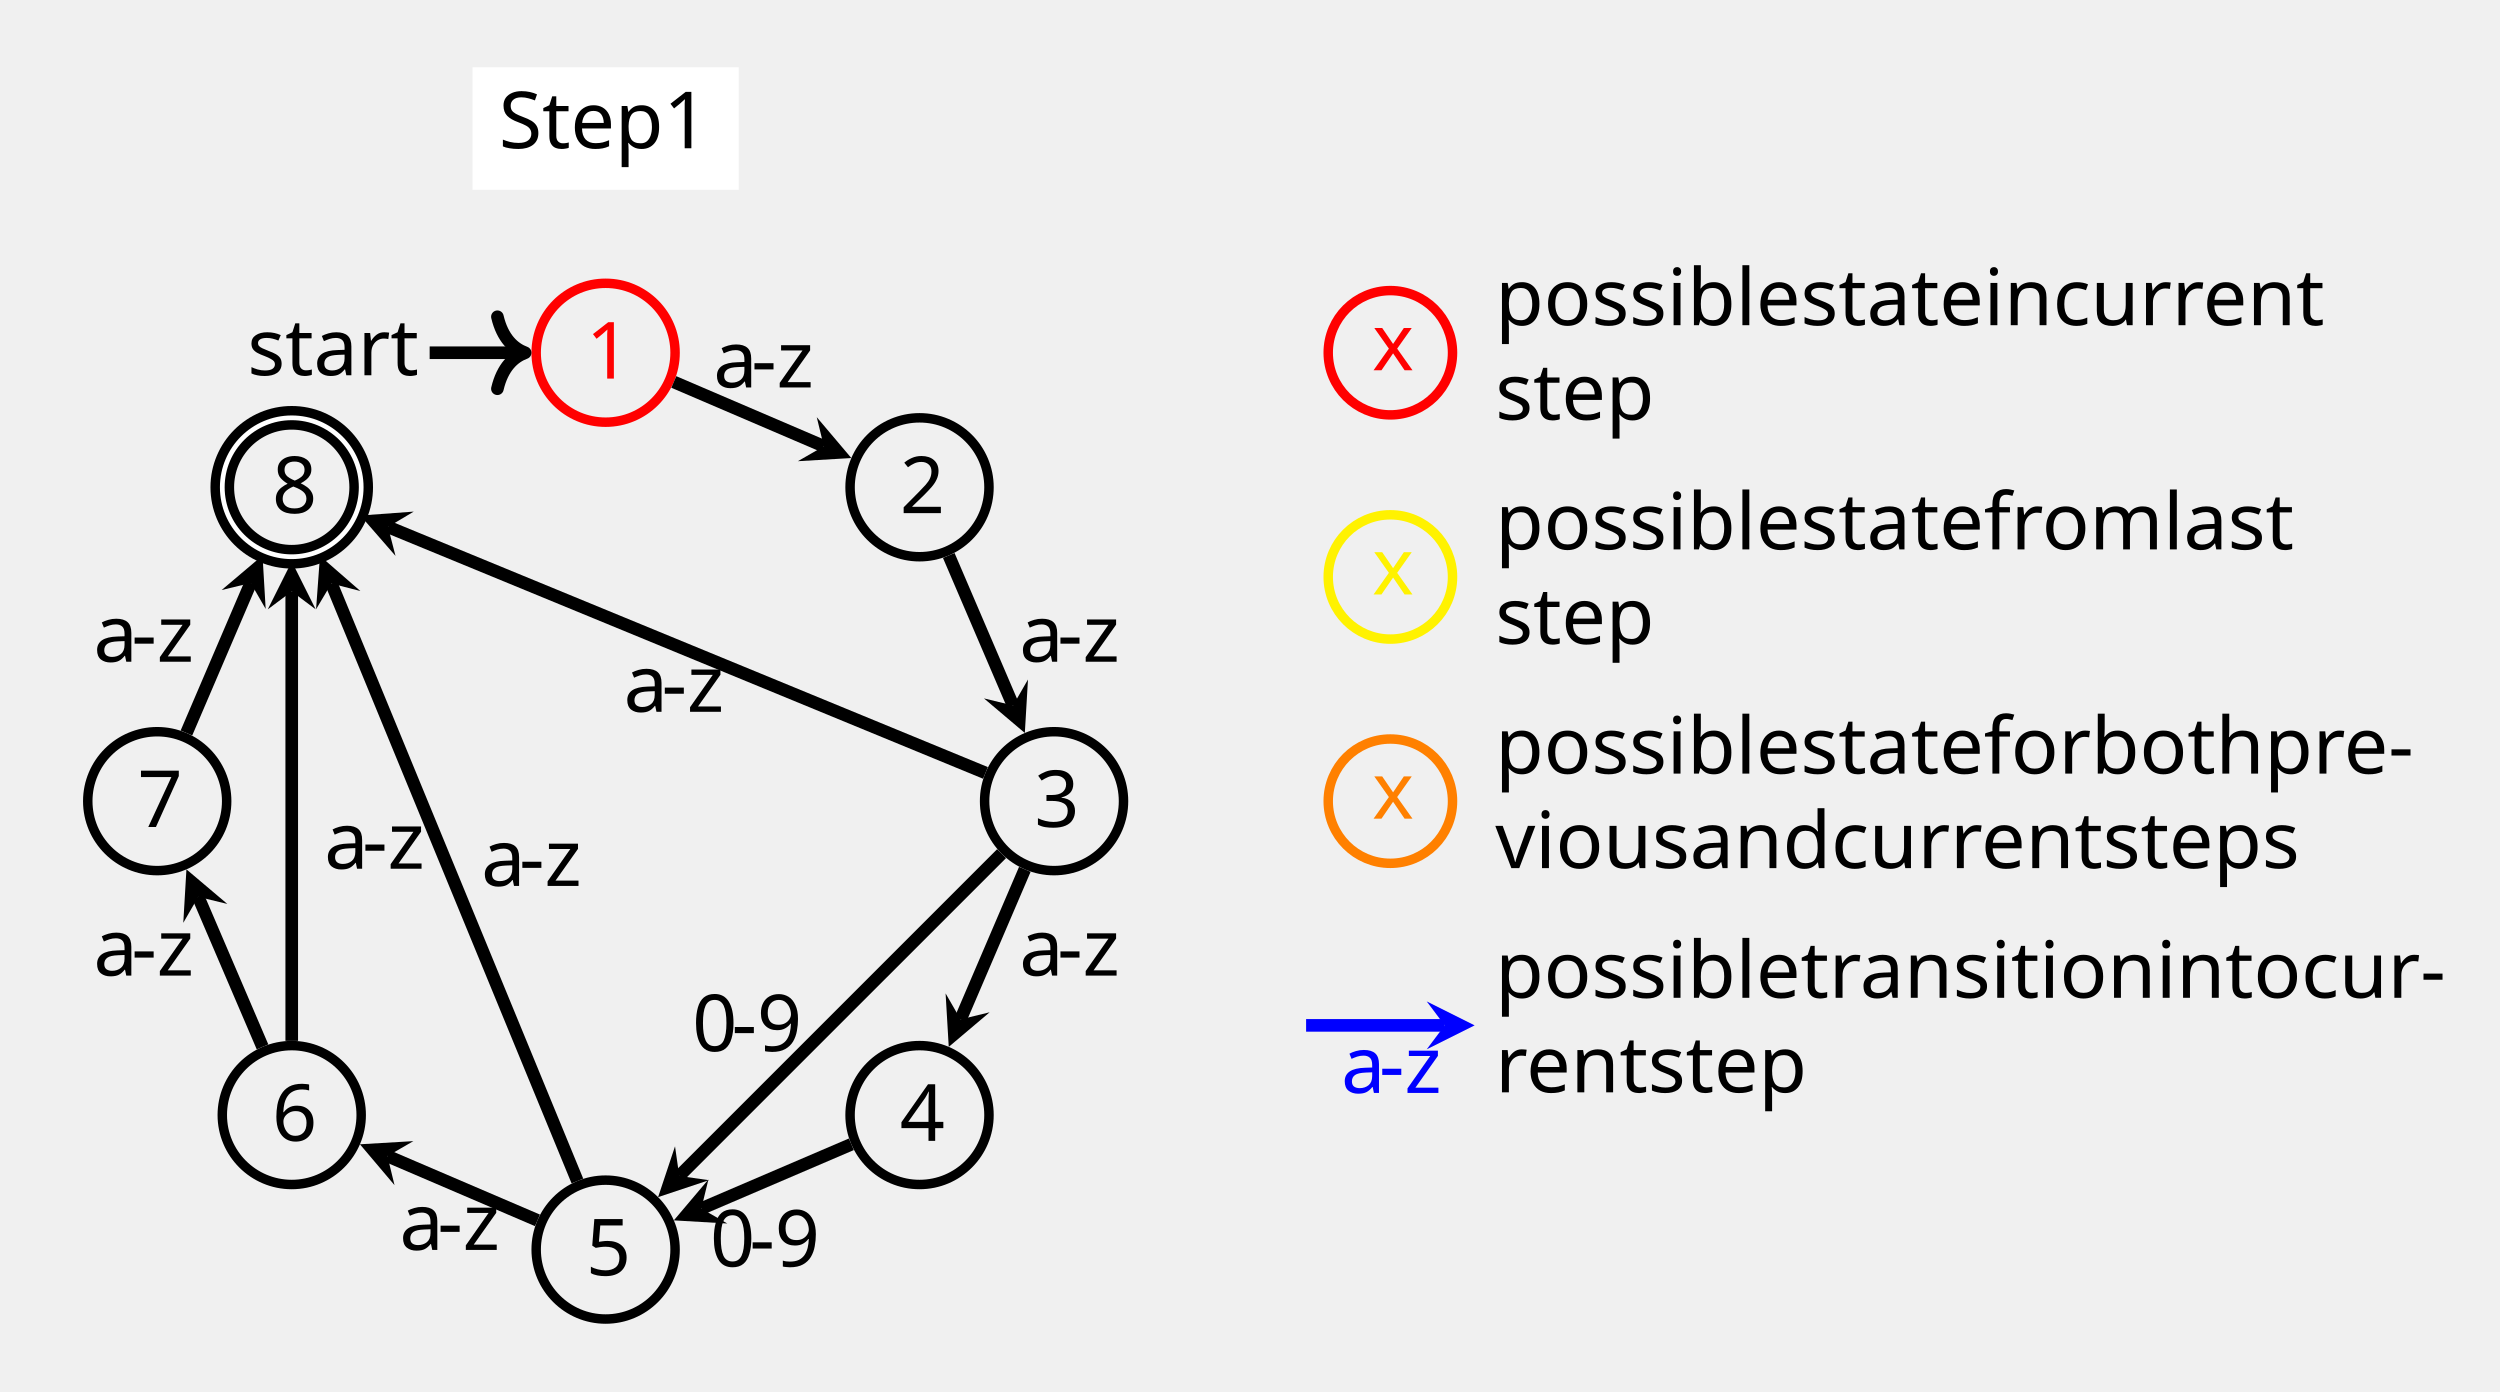
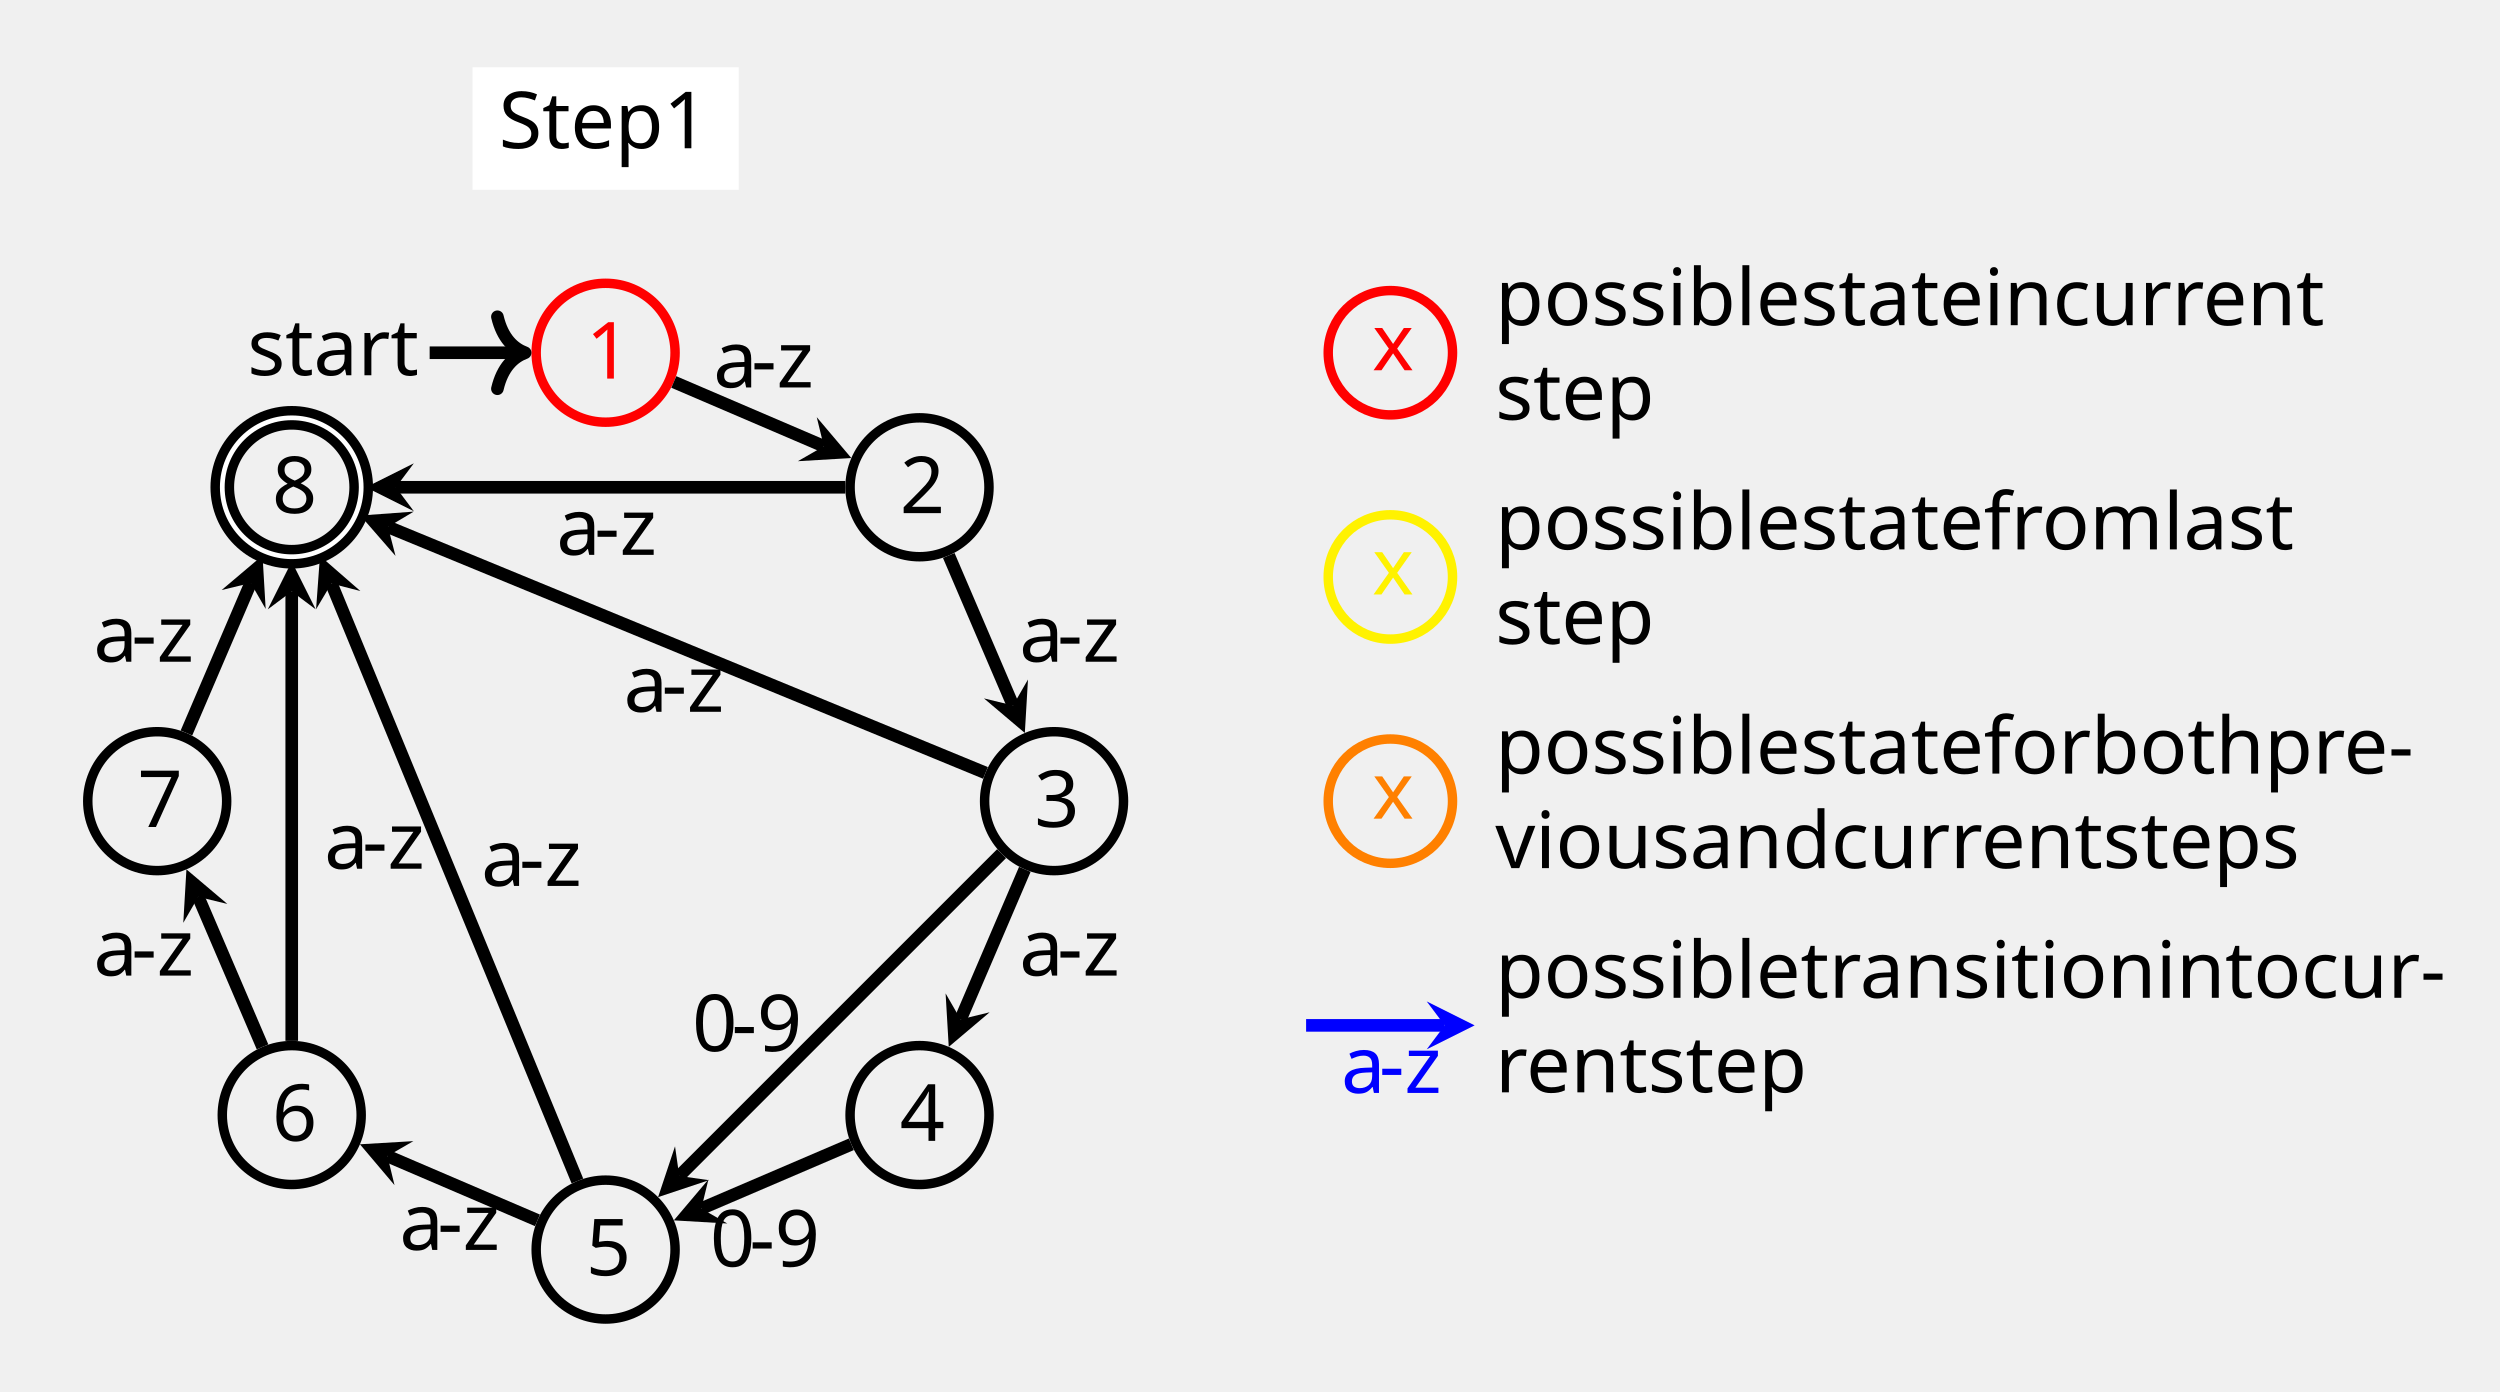
<svg xmlns="http://www.w3.org/2000/svg" version="1.1" id="svg2" width="421.432" height="234.489" viewBox="0 0 421.432 234.489">
  <defs id="defs6" />
  <g id="g8" transform="matrix(1.333333,0,0,-1.333333,0,234.4893)">
    <g id="g10" transform="translate(76.57,74.576)">
      <g id="g12">
        <g id="g14">
          <g id="g16">
            <g id="g18">
              <path d="M -16.826,77.292 H 16.826 V 92.789 H -16.826 Z" style="fill:#ffffff;fill-opacity:1;fill-rule:nonzero;stroke:none" id="path20" />
            </g>
            <g id="g22" transform="translate(-13.505,82.549)">
              <g id="g24">
                <g id="g26" transform="translate(-63.065,-157.125)">
                  <text xml:space="preserve" transform="matrix(1,0,0,-1,63.065,157.125)" style="font-variant:normal;font-weight:normal;font-size:9.963px;font-family:CMSS10;-inkscape-font-specification:CMSS10;writing-mode:lr-tb;fill:#000000;fill-opacity:1;fill-rule:nonzero;stroke:none" id="text30">
                    <tspan x="0 5.535 9.133 13.56 22.025" y="0" id="tspan28">Step1</tspan>
                  </text>
                  <g id="g32" transform="translate(63.065,157.125)" />
                </g>
              </g>
              <g id="g34" transform="translate(13.505,-82.549)" />
            </g>
          </g>
          <g id="g36">
            <g id="g38">
              <path d="M 8.781,56.694 C 8.781,61.544 4.85,65.475 0,65.475 c -4.85,0 -8.781,-3.932 -8.781,-8.781 0,-4.85 3.932,-8.781 8.781,-8.781 4.85,0 8.781,3.932 8.781,8.781 z" style="fill:none;stroke:#ff0000;stroke-width:1.196;stroke-linecap:butt;stroke-linejoin:miter;stroke-miterlimit:10;stroke-dasharray:none;stroke-opacity:1" id="path40" />
            </g>
            <g id="g42" transform="translate(-2.49,53.427)">
              <g id="g44">
                <g id="g46" transform="translate(-74.08,-128.003)">
                  <text xml:space="preserve" transform="matrix(1,0,0,-1,74.08,128.003)" style="font-variant:normal;font-weight:normal;font-size:9.963px;font-family:CMSS10;-inkscape-font-specification:CMSS10;writing-mode:lr-tb;fill:#ff0000;fill-opacity:1;fill-rule:nonzero;stroke:none" id="text50">
                    <tspan x="0" y="0" id="tspan48">1</tspan>
                  </text>
                  <g id="g52" transform="translate(74.08,128.003)" />
                </g>
              </g>
              <g id="g54" transform="translate(2.49,-53.427)" />
            </g>
          </g>
          <g id="g56">
            <g id="g58">
              <path d="m -22.248,56.694 h 11.274" style="fill:none;stroke:#000000;stroke-width:1.594;stroke-linecap:butt;stroke-linejoin:miter;stroke-miterlimit:10;stroke-dasharray:none;stroke-opacity:1" id="path60" />
              <g id="g62" transform="translate(-10.17616,56.69362)">
                <g id="g64">
                  <path d="M -3.507,4.551 C -2.866,1.82 -1.438,0.531 0,0 -1.438,-0.531 -2.866,-1.82 -3.507,-4.551" style="fill:none;stroke:#000000;stroke-width:1.594;stroke-linecap:round;stroke-linejoin:round;stroke-miterlimit:10;stroke-dasharray:none;stroke-opacity:1" id="path66" />
                </g>
              </g>
              <g id="g68">
                <g id="g70" transform="translate(-45.294,53.846)">
                  <g id="g72">
                    <g id="g74" transform="translate(-31.276,-128.422)">
                      <text xml:space="preserve" transform="matrix(1,0,0,-1,31.276,128.422)" style="font-variant:normal;font-weight:normal;font-size:9.963px;font-family:CMSS10;-inkscape-font-specification:CMSS10;writing-mode:lr-tb;fill:#000000;fill-opacity:1;fill-rule:nonzero;stroke:none" id="text78">
                        <tspan x="0 3.819 7.416 11.925 15.329" y="0" id="tspan76">start</tspan>
                      </text>
                      <g id="g80" transform="translate(31.276,128.422)" />
                    </g>
                  </g>
                  <g id="g82" transform="translate(45.294,-53.846)" />
                </g>
              </g>
            </g>
          </g>
          <g id="g84">
            <g id="g86">
              <path d="m 48.467,39.685 c 0,4.85 -3.932,8.781 -8.781,8.781 -4.85,0 -8.781,-3.932 -8.781,-8.781 0,-4.85 3.932,-8.781 8.781,-8.781 4.85,0 8.781,3.932 8.781,8.781 z" style="fill:none;stroke:#000000;stroke-width:1.196;stroke-linecap:butt;stroke-linejoin:miter;stroke-miterlimit:10;stroke-dasharray:none;stroke-opacity:1" id="path88" />
            </g>
            <g id="g90" transform="translate(37.195,36.419)">
              <g id="g92">
                <g id="g94" transform="translate(-113.765,-110.995)">
                  <text xml:space="preserve" transform="matrix(1,0,0,-1,113.765,110.995)" style="font-variant:normal;font-weight:normal;font-size:9.963px;font-family:CMSS10;-inkscape-font-specification:CMSS10;writing-mode:lr-tb;fill:#000000;fill-opacity:1;fill-rule:nonzero;stroke:none" id="text98">
                    <tspan x="0" y="0" id="tspan96">2</tspan>
                  </text>
                  <g id="g100" transform="translate(113.765,110.995)" />
                </g>
              </g>
              <g id="g102" transform="translate(-37.195,-36.419)" />
            </g>
          </g>
          <g id="g104">
            <g id="g106">
              <path d="m 65.475,0 c 0,4.85 -3.932,8.781 -8.781,8.781 -4.85,0 -8.781,-3.932 -8.781,-8.781 0,-4.85 3.932,-8.781 8.781,-8.781 4.85,0 8.781,3.932 8.781,8.781 z" style="fill:none;stroke:#000000;stroke-width:1.196;stroke-linecap:butt;stroke-linejoin:miter;stroke-miterlimit:10;stroke-dasharray:none;stroke-opacity:1" id="path108" />
            </g>
            <g id="g110" transform="translate(54.203,-3.266)">
              <g id="g112">
                <g id="g114" transform="translate(-130.773,-71.31)">
                  <text xml:space="preserve" transform="matrix(1,0,0,-1,130.773,71.31)" style="font-variant:normal;font-weight:normal;font-size:9.963px;font-family:CMSS10;-inkscape-font-specification:CMSS10;writing-mode:lr-tb;fill:#000000;fill-opacity:1;fill-rule:nonzero;stroke:none" id="text118">
                    <tspan x="0" y="0" id="tspan116">3</tspan>
                  </text>
                  <g id="g120" transform="translate(130.773,71.31)" />
                </g>
              </g>
              <g id="g122" transform="translate(-54.203,3.266)" />
            </g>
          </g>
          <g id="g124">
            <g id="g126">
              <path d="m 48.467,-39.685 c 0,4.85 -3.932,8.781 -8.781,8.781 -4.85,0 -8.781,-3.932 -8.781,-8.781 0,-4.85 3.932,-8.781 8.781,-8.781 4.85,0 8.781,3.932 8.781,8.781 z" style="fill:none;stroke:#000000;stroke-width:1.196;stroke-linecap:butt;stroke-linejoin:miter;stroke-miterlimit:10;stroke-dasharray:none;stroke-opacity:1" id="path128" />
            </g>
            <g id="g130" transform="translate(37.195,-42.951)">
              <g id="g132">
                <g id="g134" transform="translate(-113.765,-31.625)">
                  <text xml:space="preserve" transform="matrix(1,0,0,-1,113.765,31.625)" style="font-variant:normal;font-weight:normal;font-size:9.963px;font-family:CMSS10;-inkscape-font-specification:CMSS10;writing-mode:lr-tb;fill:#000000;fill-opacity:1;fill-rule:nonzero;stroke:none" id="text138">
                    <tspan x="0" y="0" id="tspan136">4</tspan>
                  </text>
                  <g id="g140" transform="translate(113.765,31.625)" />
                </g>
              </g>
              <g id="g142" transform="translate(-37.195,42.951)" />
            </g>
          </g>
          <g id="g144">
            <g id="g146">
              <path d="m 8.781,-56.694 c 0,4.85 -3.932,8.781 -8.781,8.781 -4.85,0 -8.781,-3.932 -8.781,-8.781 0,-4.85 3.932,-8.781 8.781,-8.781 4.85,0 8.781,3.932 8.781,8.781 z" style="fill:none;stroke:#000000;stroke-width:1.196;stroke-linecap:butt;stroke-linejoin:miter;stroke-miterlimit:10;stroke-dasharray:none;stroke-opacity:1" id="path148" />
            </g>
            <g id="g150" transform="translate(-2.49,-59.959)">
              <g id="g152">
                <g id="g154" transform="translate(-74.08,-14.617)">
                  <text xml:space="preserve" transform="matrix(1,0,0,-1,74.08,14.617)" style="font-variant:normal;font-weight:normal;font-size:9.963px;font-family:CMSS10;-inkscape-font-specification:CMSS10;writing-mode:lr-tb;fill:#000000;fill-opacity:1;fill-rule:nonzero;stroke:none" id="text158">
                    <tspan x="0" y="0" id="tspan156">5</tspan>
                  </text>
                  <g id="g160" transform="translate(74.08,14.617)" />
                </g>
              </g>
              <g id="g162" transform="translate(2.49,59.959)" />
            </g>
          </g>
          <g id="g164">
            <g id="g166">
              <path d="m -30.904,-39.685 c 0,4.85 -3.932,8.781 -8.781,8.781 -4.85,0 -8.781,-3.932 -8.781,-8.781 0,-4.85 3.932,-8.781 8.781,-8.781 4.85,0 8.781,3.932 8.781,8.781 z" style="fill:none;stroke:#000000;stroke-width:1.196;stroke-linecap:butt;stroke-linejoin:miter;stroke-miterlimit:10;stroke-dasharray:none;stroke-opacity:1" id="path168" />
            </g>
            <g id="g170" transform="translate(-42.175,-42.951)">
              <g id="g172">
                <g id="g174" transform="translate(-34.395,-31.625)">
                  <text xml:space="preserve" transform="matrix(1,0,0,-1,34.395,31.625)" style="font-variant:normal;font-weight:normal;font-size:9.963px;font-family:CMSS10;-inkscape-font-specification:CMSS10;writing-mode:lr-tb;fill:#000000;fill-opacity:1;fill-rule:nonzero;stroke:none" id="text178">
                    <tspan x="0" y="0" id="tspan176">6</tspan>
                  </text>
                  <g id="g180" transform="translate(34.395,31.625)" />
                </g>
              </g>
              <g id="g182" transform="translate(42.175,42.951)" />
            </g>
          </g>
          <g id="g184">
            <g id="g186">
              <path d="m -47.912,0 c 0,4.85 -3.932,8.781 -8.781,8.781 -4.85,0 -8.781,-3.932 -8.781,-8.781 0,-4.85 3.932,-8.781 8.781,-8.781 4.85,0 8.781,3.932 8.781,8.781 z" style="fill:none;stroke:#000000;stroke-width:1.196;stroke-linecap:butt;stroke-linejoin:miter;stroke-miterlimit:10;stroke-dasharray:none;stroke-opacity:1" id="path188" />
            </g>
            <g id="g190" transform="translate(-59.183,-3.266)">
              <g id="g192">
                <g id="g194" transform="translate(-17.387,-71.31)">
                  <text xml:space="preserve" transform="matrix(1,0,0,-1,17.387,71.31)" style="font-variant:normal;font-weight:normal;font-size:9.963px;font-family:CMSS10;-inkscape-font-specification:CMSS10;writing-mode:lr-tb;fill:#000000;fill-opacity:1;fill-rule:nonzero;stroke:none" id="text198">
                    <tspan x="0" y="0" id="tspan196">7</tspan>
                  </text>
                  <g id="g200" transform="translate(17.387,71.31)" />
                </g>
              </g>
              <g id="g202" transform="translate(59.183,3.266)" />
            </g>
          </g>
          <g id="g204">
            <g id="g206">
              <g id="g208">
                <path d="m -30.904,39.685 c 0,4.85 -3.932,8.781 -8.781,8.781 -4.85,0 -8.781,-3.932 -8.781,-8.781 0,-4.85 3.932,-8.781 8.781,-8.781 4.85,0 8.781,3.932 8.781,8.781 z" style="fill:none;stroke:#000000;stroke-width:2.989;stroke-linecap:butt;stroke-linejoin:miter;stroke-miterlimit:10;stroke-dasharray:none;stroke-opacity:1" id="path210" />
                <g id="g212">
                  <path d="m -30.904,39.685 c 0,4.85 -3.932,8.781 -8.781,8.781 -4.85,0 -8.781,-3.932 -8.781,-8.781 0,-4.85 3.932,-8.781 8.781,-8.781 4.85,0 8.781,3.932 8.781,8.781 z" style="fill:none;stroke:#ffffff;stroke-width:0.598;stroke-linecap:butt;stroke-linejoin:miter;stroke-miterlimit:10;stroke-dasharray:none;stroke-opacity:1" id="path214" />
                </g>
              </g>
            </g>
            <g id="g216" transform="translate(-42.175,36.419)">
              <g id="g218">
                <g id="g220" transform="translate(-34.395,-110.995)">
                  <text xml:space="preserve" transform="matrix(1,0,0,-1,34.395,110.995)" style="font-variant:normal;font-weight:normal;font-size:9.963px;font-family:CMSS10;-inkscape-font-specification:CMSS10;writing-mode:lr-tb;fill:#000000;fill-opacity:1;fill-rule:nonzero;stroke:none" id="text224">
                    <tspan x="0" y="0" id="tspan222">8</tspan>
                  </text>
                  <g id="g226" transform="translate(34.395,110.995)" />
                </g>
              </g>
              <g id="g228" transform="translate(42.175,-36.419)" />
            </g>
          </g>
          <g id="g230">
            <g id="g232">
              <path d="m 107.072,56.694 c 0,4.34 -3.518,7.858 -7.858,7.858 -4.34,0 -7.858,-3.518 -7.858,-7.858 0,-4.34 3.518,-7.858 7.858,-7.858 4.34,0 7.858,3.518 7.858,7.858 z" style="fill:none;stroke:#ff0000;stroke-width:1.196;stroke-linecap:butt;stroke-linejoin:miter;stroke-miterlimit:10;stroke-dasharray:none;stroke-opacity:1" id="path234" />
            </g>
            <g id="g236" transform="translate(96.916,54.479)">
              <g id="g238">
                <g id="g240" transform="translate(-173.486,-129.055)">
                  <text xml:space="preserve" transform="matrix(1,0,0,-1,173.486,129.055)" style="font-variant:normal;font-weight:normal;font-size:9.963px;font-family:CMSS10;-inkscape-font-specification:CMSS10;writing-mode:lr-tb;fill:#ff0000;fill-opacity:1;fill-rule:nonzero;stroke:none" id="text244">
                    <tspan x="0" y="0" id="tspan242">x</tspan>
                  </text>
                  <g id="g246" transform="translate(173.486,129.055)" />
                </g>
              </g>
              <g id="g248" transform="translate(-96.916,-54.479)" />
            </g>
          </g>
          <g id="g250">
            <g id="g252" transform="translate(112.479,60.18)">
              <g id="g254">
                <g id="g256" transform="translate(-189.049,-134.756)">
                  <text xml:space="preserve" transform="matrix(1,0,0,-1,189.049,134.756)" style="font-variant:normal;font-weight:normal;font-size:9.963px;font-family:CMSS10;-inkscape-font-specification:CMSS10;writing-mode:lr-tb;fill:#000000;fill-opacity:1;fill-rule:nonzero;stroke:none" id="text262">
                    <tspan x="0 5.427 10.408 14.227 18.045 20.425 25.573 27.953 35.698 39.517 43.114 47.902 51.5 59.245 61.625 70.1 74.527 79.675 83.079 86.483 90.911 96.058" y="0" id="tspan258">possiblestateincurrent</tspan>
                    <tspan x="0 3.819 7.416 11.844" y="11.955" id="tspan260">step</tspan>
                  </text>
                  <g id="g264" transform="translate(189.049,134.756)" />
                </g>
              </g>
              <g id="g266" transform="translate(-112.479,-60.18)" />
            </g>
          </g>
          <g id="g268">
            <g id="g270">
              <path d="m 107.072,28.347 c 0,4.34 -3.518,7.858 -7.858,7.858 -4.34,0 -7.858,-3.518 -7.858,-7.858 0,-4.34 3.518,-7.858 7.858,-7.858 4.34,0 7.858,3.518 7.858,7.858 z" style="fill:none;stroke:#fff200;stroke-width:1.196;stroke-linecap:butt;stroke-linejoin:miter;stroke-miterlimit:10;stroke-dasharray:none;stroke-opacity:1" id="path272" />
            </g>
            <g id="g274" transform="translate(96.916,26.132)">
              <g id="g276">
                <g id="g278" transform="translate(-173.486,-100.708)">
                  <text xml:space="preserve" transform="matrix(1,0,0,-1,173.486,100.708)" style="font-variant:normal;font-weight:normal;font-size:9.963px;font-family:CMSS10;-inkscape-font-specification:CMSS10;writing-mode:lr-tb;fill:#fff200;fill-opacity:1;fill-rule:nonzero;stroke:none" id="text282">
                    <tspan x="0" y="0" id="tspan280">x</tspan>
                  </text>
                  <g id="g284" transform="translate(173.486,100.708)" />
                </g>
              </g>
              <g id="g286" transform="translate(-96.916,-26.132)" />
            </g>
          </g>
          <g id="g288">
            <g id="g290" transform="translate(112.479,31.833)">
              <g id="g292">
                <g id="g294" transform="translate(-189.049,-106.409)">
                  <text xml:space="preserve" transform="matrix(1,0,0,-1,189.049,106.409)" style="font-variant:normal;font-weight:normal;font-size:9.963px;font-family:CMSS10;-inkscape-font-specification:CMSS10;writing-mode:lr-tb;fill:#000000;fill-opacity:1;fill-rule:nonzero;stroke:none" id="text300">
                    <tspan x="0 5.427 10.408 14.227 18.045 20.425 25.573 27.953 35.698 39.517 43.114 47.902 51.5 59.245 62.289 65.693 70.675 81.916 84.297 89.085 92.903" y="0" id="tspan296">possiblestatefromlast</tspan>
                    <tspan x="0 3.819 7.416 11.844" y="11.955" id="tspan298">step</tspan>
                  </text>
                  <g id="g302" transform="translate(189.049,106.409)" />
                </g>
              </g>
              <g id="g304" transform="translate(-112.479,-31.833)" />
            </g>
          </g>
          <g id="g306">
            <g id="g308">
              <path d="m 107.072,0 c 0,4.34 -3.518,7.858 -7.858,7.858 -4.34,0 -7.858,-3.518 -7.858,-7.858 0,-4.34 3.518,-7.858 7.858,-7.858 4.34,0 7.858,3.518 7.858,7.858 z" style="fill:none;stroke:#ff8000;stroke-width:1.196;stroke-linecap:butt;stroke-linejoin:miter;stroke-miterlimit:10;stroke-dasharray:none;stroke-opacity:1" id="path310" />
            </g>
            <g id="g312" transform="translate(96.916,-2.214)">
              <g id="g314">
                <g id="g316" transform="translate(-173.486,-72.362)">
                  <text xml:space="preserve" transform="matrix(1,0,0,-1,173.486,72.362)" style="font-variant:normal;font-weight:normal;font-size:9.963px;font-family:CMSS10;-inkscape-font-specification:CMSS10;writing-mode:lr-tb;fill:#ff8000;fill-opacity:1;fill-rule:nonzero;stroke:none" id="text320">
                    <tspan x="0" y="0" id="tspan318">x</tspan>
                  </text>
                  <g id="g322" transform="translate(173.486,72.362)" />
                </g>
              </g>
              <g id="g324" transform="translate(-96.916,2.214)" />
            </g>
          </g>
          <g id="g326">
            <g id="g328" transform="translate(112.479,3.487)">
              <g id="g330">
                <g id="g332" transform="translate(-189.049,-78.063)">
                  <text xml:space="preserve" transform="matrix(1,0,0,-1,189.049,78.063)" style="font-variant:normal;font-weight:normal;font-size:9.963px;font-family:CMSS10;-inkscape-font-specification:CMSS10;writing-mode:lr-tb;fill:#000000;fill-opacity:1;fill-rule:nonzero;stroke:none" id="text338">
                    <tspan x="0 5.427 10.408 14.227 18.045 20.425 25.573 27.953 35.698 39.517 43.114 47.902 51.5 59.245 62.289 67.001 73.723 79.15 84.131 87.729 96.194 101.063 104.467 108.894" y="0" id="tspan334">possiblestateforbothpre-</tspan>
                    <tspan x="0 4.594 6.974 11.955 17.103 24.239 29.027 34.175 42.64 47.077 52.225 55.619 59.023 63.451 68.598 75.523 79.342 82.94 87.367 92.515" y="11.955" id="tspan336">viousandcurrentsteps</tspan>
                  </text>
                  <g id="g340" transform="translate(189.049,78.063)" />
                </g>
              </g>
              <g id="g342" transform="translate(-112.479,-3.487)" />
            </g>
          </g>
          <g id="g344">
            <g id="g346" transform="translate(85.04,-28.347)">
              <g id="g348" />
              <g id="g350" transform="translate(-85.04,28.347)" />
            </g>
          </g>
          <g id="g352">
            <g id="g354" transform="translate(113.386,-28.347)">
              <g id="g356" />
              <g id="g358" transform="translate(-113.386,28.347)" />
            </g>
          </g>
          <g id="g360">
            <g id="g362">
              <path d="m 88.56,-28.347 h 17.521" style="fill:none;stroke:#0000ff;stroke-width:1.594;stroke-linecap:butt;stroke-linejoin:miter;stroke-miterlimit:10;stroke-dasharray:none;stroke-opacity:1" id="path364" />
              <g id="g366" transform="translate(106.0816,-28.3468)">
                <g id="g368">
                  <path d="M 3.786,0 -2.271,3.029 0,0 -2.271,-3.029" style="fill:#0000ff;fill-opacity:1;fill-rule:nonzero;stroke:none" id="path370" />
                </g>
              </g>
              <g id="g372">
                <g id="g374" transform="translate(92.993,-36.892)">
                  <g id="g376">
                    <g id="g378" transform="translate(-169.563,-37.684)">
                      <text xml:space="preserve" transform="matrix(1,0,0,-1,169.563,37.684)" style="font-variant:normal;font-weight:normal;font-size:9.963px;font-family:CMSS10;-inkscape-font-specification:CMSS10;writing-mode:lr-tb;fill:#0000ff;fill-opacity:1;fill-rule:nonzero;stroke:none" id="text384">
                        <tspan x="0" y="0" id="tspan380">a</tspan>
                        <tspan x="4.788 8.109" y="0" id="tspan382">-z</tspan>
                      </text>
                      <g id="g386" transform="translate(169.563,37.684)" />
                    </g>
                  </g>
                  <g id="g388" transform="translate(-92.993,36.892)" />
                </g>
              </g>
            </g>
          </g>
          <g id="g390">
            <g id="g392" transform="translate(112.479,-24.86)">
              <g id="g394">
                <g id="g396" transform="translate(-189.049,-49.716)">
                  <text xml:space="preserve" transform="matrix(1,0,0,-1,189.049,49.716)" style="font-variant:normal;font-weight:normal;font-size:9.963px;font-family:CMSS10;-inkscape-font-specification:CMSS10;writing-mode:lr-tb;fill:#000000;fill-opacity:1;fill-rule:nonzero;stroke:none" id="text402">
                    <tspan x="0 5.427 10.408 14.227 18.045 20.425 25.573 27.953 35.698 39.295 42.7 47.488 52.635 56.454 58.834 62.432 64.812 69.793 78.258 80.638 85.786 89.383 97.692 102.12 107.267 110.672" y="0" id="tspan398">possibletransitionintocur-</tspan>
                    <tspan x="0 3.404 7.832 12.979 19.894 23.713 27.31 31.738" y="11.955" id="tspan400">rentstep</tspan>
                  </text>
                  <g id="g404" transform="translate(189.049,49.716)" />
                </g>
              </g>
              <g id="g406" transform="translate(-112.479,24.86)" />
            </g>
          </g>
          <g id="g408">
            <g id="g410">
              <path d="m 8.62,52.999 18.965,-8.128" style="fill:none;stroke:#000000;stroke-width:1.594;stroke-linecap:butt;stroke-linejoin:miter;stroke-miterlimit:10;stroke-dasharray:none;stroke-opacity:1" id="path412" />
              <g id="g414" transform="matrix(0.9191,-0.3939,0.3939,0.9191,27.58531,44.87097)">
                <g id="g416">
                  <path d="M 3.786,0 -2.271,3.029 0,0 -2.271,-3.029" style="fill:#000000;fill-opacity:1;fill-rule:nonzero;stroke:none" id="path418" />
                </g>
              </g>
              <g id="g420">
                <g id="g422" transform="translate(13.623,52.306)">
                  <g id="g424">
                    <g id="g426" transform="translate(-90.193,-126.882)">
                      <text xml:space="preserve" transform="matrix(1,0,0,-1,90.193,126.882)" style="font-variant:normal;font-weight:normal;font-size:9.963px;font-family:CMSS10;-inkscape-font-specification:CMSS10;writing-mode:lr-tb;fill:#000000;fill-opacity:1;fill-rule:nonzero;stroke:none" id="text432">
                        <tspan x="0" y="0" id="tspan428">a</tspan>
                        <tspan x="4.788 8.109" y="0" id="tspan430">-z</tspan>
                      </text>
                      <g id="g434" transform="translate(90.193,126.882)" />
                    </g>
                  </g>
                  <g id="g436" transform="translate(-13.623,-52.306)" />
                </g>
              </g>
            </g>
          </g>
          <g id="g438">
            <g id="g440">
              <path d="M 43.38,31.065 51.508,12.1" style="fill:none;stroke:#000000;stroke-width:1.594;stroke-linecap:butt;stroke-linejoin:miter;stroke-miterlimit:10;stroke-dasharray:none;stroke-opacity:1" id="path442" />
              <g id="g444" transform="matrix(0.3939,-0.9191,0.9191,0.3939,51.508,12.10004)">
                <g id="g446">
                  <path d="M 3.786,0 -2.271,3.029 0,0 -2.271,-3.029" style="fill:#000000;fill-opacity:1;fill-rule:nonzero;stroke:none" id="path448" />
                </g>
              </g>
              <g id="g450">
                <g id="g452" transform="translate(52.307,17.628)">
                  <g id="g454">
                    <g id="g456" transform="translate(-128.877,-92.204)">
                      <text xml:space="preserve" transform="matrix(1,0,0,-1,128.877,92.204)" style="font-variant:normal;font-weight:normal;font-size:9.963px;font-family:CMSS10;-inkscape-font-specification:CMSS10;writing-mode:lr-tb;fill:#000000;fill-opacity:1;fill-rule:nonzero;stroke:none" id="text462">
                        <tspan x="0" y="0" id="tspan458">a</tspan>
                        <tspan x="4.788 8.109" y="0" id="tspan460">-z</tspan>
                      </text>
                      <g id="g464" transform="translate(128.877,92.204)" />
                    </g>
                  </g>
                  <g id="g466" transform="translate(-52.307,-17.628)" />
                </g>
              </g>
            </g>
          </g>
          <g id="g468">
            <g id="g470">
-               <path d="m 52.999,-8.62 -8.128,-18.965" style="fill:none;stroke:#000000;stroke-width:1.594;stroke-linecap:butt;stroke-linejoin:miter;stroke-miterlimit:10;stroke-dasharray:none;stroke-opacity:1" id="path472" />
-               <g id="g474" transform="matrix(-0.3939,-0.9191,0.9191,-0.3939,44.87097,-27.58531)">
+               <path d="M 30.306,39.685 H -26.52" style="fill:none;stroke:#000000;stroke-width:1.594;stroke-linecap:butt;stroke-linejoin:miter;stroke-miterlimit:10;stroke-dasharray:none;stroke-opacity:1" id="path472" />
+               <g id="g474" transform="rotate(180,-13.26018,19.84267)">
                <g id="g476">
                  <path d="M 3.786,0 -2.271,3.029 0,0 -2.271,-3.029" style="fill:#000000;fill-opacity:1;fill-rule:nonzero;stroke:none" id="path478" />
                </g>
              </g>
              <g id="g480">
-                 <g id="g482" transform="translate(52.307,-22.056)">
+                 <g id="g482" transform="translate(-6.219,31.139)">
                  <g id="g484">
-                     <g id="g486" transform="translate(-128.877,-52.52)">
-                       <text xml:space="preserve" transform="matrix(1,0,0,-1,128.877,52.52)" style="font-variant:normal;font-weight:normal;font-size:9.963px;font-family:CMSS10;-inkscape-font-specification:CMSS10;writing-mode:lr-tb;fill:#000000;fill-opacity:1;fill-rule:nonzero;stroke:none" id="text492">
+                     <g id="g486" transform="translate(-70.351,-105.715)">
+                       <text xml:space="preserve" transform="matrix(1,0,0,-1,70.351,105.715)" style="font-variant:normal;font-weight:normal;font-size:9.963px;font-family:CMSS10;-inkscape-font-specification:CMSS10;writing-mode:lr-tb;fill:#000000;fill-opacity:1;fill-rule:nonzero;stroke:none" id="text492">
                        <tspan x="0" y="0" id="tspan488">a</tspan>
                        <tspan x="4.788 8.109" y="0" id="tspan490">-z</tspan>
                      </text>
-                       <g id="g494" transform="translate(128.877,52.52)" />
-                     </g>
-                   </g>
-                   <g id="g496" transform="translate(-52.307,22.056)" />
+                       <g id="g494" transform="translate(70.351,105.715)" />
+                     </g>
+                   </g>
+                   <g id="g496" transform="translate(6.219,-31.139)" />
                </g>
              </g>
            </g>
          </g>
          <g id="g498">
            <g id="g500">
-               <path d="M 50.062,-6.632 9.309,-47.385" style="fill:none;stroke:#000000;stroke-width:1.594;stroke-linecap:butt;stroke-linejoin:miter;stroke-miterlimit:10;stroke-dasharray:none;stroke-opacity:1" id="path502" />
-               <g id="g504" transform="matrix(-0.7071,-0.7071,0.7071,-0.7071,9.30905,-47.38455)">
+               <path d="m 52.999,-8.62 -8.128,-18.965" style="fill:none;stroke:#000000;stroke-width:1.594;stroke-linecap:butt;stroke-linejoin:miter;stroke-miterlimit:10;stroke-dasharray:none;stroke-opacity:1" id="path502" />
+               <g id="g504" transform="matrix(-0.3939,-0.9191,0.9191,-0.3939,44.87097,-27.58531)">
                <g id="g506">
                  <path d="M 3.786,0 -2.271,3.029 0,0 -2.271,-3.029" style="fill:#000000;fill-opacity:1;fill-rule:nonzero;stroke:none" id="path508" />
                </g>
              </g>
              <g id="g510">
-                 <g id="g512" transform="translate(10.946,-31.612)">
+                 <g id="g512" transform="translate(52.307,-22.056)">
                  <g id="g514">
-                     <g id="g516" transform="translate(-87.516,-42.964)">
-                       <text xml:space="preserve" transform="matrix(1,0,0,-1,87.516,42.964)" style="font-variant:normal;font-weight:normal;font-size:9.963px;font-family:CMSS10;-inkscape-font-specification:CMSS10;writing-mode:lr-tb;fill:#000000;fill-opacity:1;fill-rule:nonzero;stroke:none" id="text522">
-                         <tspan x="0" y="0" id="tspan518">0</tspan>
-                         <tspan x="4.981 8.302" y="0" id="tspan520">-9</tspan>
-                       </text>
-                       <g id="g524" transform="translate(87.516,42.964)" />
-                     </g>
-                   </g>
-                   <g id="g526" transform="translate(-10.946,31.612)" />
+                     <g id="g516" transform="translate(-128.877,-52.52)">
+                       <text xml:space="preserve" transform="matrix(1,0,0,-1,128.877,52.52)" style="font-variant:normal;font-weight:normal;font-size:9.963px;font-family:CMSS10;-inkscape-font-specification:CMSS10;writing-mode:lr-tb;fill:#000000;fill-opacity:1;fill-rule:nonzero;stroke:none" id="text522">
+                         <tspan x="0" y="0" id="tspan518">a</tspan>
+                         <tspan x="4.788 8.109" y="0" id="tspan520">-z</tspan>
+                       </text>
+                       <g id="g524" transform="translate(128.877,52.52)" />
+                     </g>
+                   </g>
+                   <g id="g526" transform="translate(-52.307,22.056)" />
                </g>
              </g>
            </g>
          </g>
          <g id="g528">
            <g id="g530">
-               <path d="M 48.021,3.571 -27.513,34.673" style="fill:none;stroke:#000000;stroke-width:1.594;stroke-linecap:butt;stroke-linejoin:miter;stroke-miterlimit:10;stroke-dasharray:none;stroke-opacity:1" id="path532" />
-               <g id="g534" transform="matrix(-0.92462,0.38072,-0.38072,-0.92462,-27.51273,34.67317)">
+               <path d="M 50.062,-6.632 9.309,-47.385" style="fill:none;stroke:#000000;stroke-width:1.594;stroke-linecap:butt;stroke-linejoin:miter;stroke-miterlimit:10;stroke-dasharray:none;stroke-opacity:1" id="path532" />
+               <g id="g534" transform="matrix(-0.7071,-0.7071,0.7071,-0.7071,9.30905,-47.38455)">
                <g id="g536">
                  <path d="M 3.786,0 -2.271,3.029 0,0 -2.271,-3.029" style="fill:#000000;fill-opacity:1;fill-rule:nonzero;stroke:none" id="path538" />
                </g>
              </g>
              <g id="g540">
-                 <g id="g542" transform="translate(2.285,11.297)">
+                 <g id="g542" transform="translate(10.946,-31.612)">
                  <g id="g544">
-                     <g id="g546" transform="translate(-78.855,-85.873)">
-                       <text xml:space="preserve" transform="matrix(1,0,0,-1,78.855,85.873)" style="font-variant:normal;font-weight:normal;font-size:9.963px;font-family:CMSS10;-inkscape-font-specification:CMSS10;writing-mode:lr-tb;fill:#000000;fill-opacity:1;fill-rule:nonzero;stroke:none" id="text552">
-                         <tspan x="0" y="0" id="tspan548">a</tspan>
-                         <tspan x="4.788 8.109" y="0" id="tspan550">-z</tspan>
-                       </text>
-                       <g id="g554" transform="translate(78.855,85.873)" />
-                     </g>
-                   </g>
-                   <g id="g556" transform="translate(-2.285,-11.297)" />
+                     <g id="g546" transform="translate(-87.516,-42.964)">
+                       <text xml:space="preserve" transform="matrix(1,0,0,-1,87.516,42.964)" style="font-variant:normal;font-weight:normal;font-size:9.963px;font-family:CMSS10;-inkscape-font-specification:CMSS10;writing-mode:lr-tb;fill:#000000;fill-opacity:1;fill-rule:nonzero;stroke:none" id="text552">
+                         <tspan x="0" y="0" id="tspan548">0</tspan>
+                         <tspan x="4.981 8.302" y="0" id="tspan550">-9</tspan>
+                       </text>
+                       <g id="g554" transform="translate(87.516,42.964)" />
+                     </g>
+                   </g>
+                   <g id="g556" transform="translate(-10.946,31.612)" />
                </g>
              </g>
            </g>
          </g>
          <g id="g558">
            <g id="g560">
-               <path d="M 31.065,-43.38 12.1,-51.508" style="fill:none;stroke:#000000;stroke-width:1.594;stroke-linecap:butt;stroke-linejoin:miter;stroke-miterlimit:10;stroke-dasharray:none;stroke-opacity:1" id="path562" />
-               <g id="g564" transform="matrix(-0.9191,-0.3939,0.3939,-0.9191,12.10004,-51.508)">
+               <path d="M 48.021,3.571 -27.513,34.673" style="fill:none;stroke:#000000;stroke-width:1.594;stroke-linecap:butt;stroke-linejoin:miter;stroke-miterlimit:10;stroke-dasharray:none;stroke-opacity:1" id="path562" />
+               <g id="g564" transform="matrix(-0.92462,0.38072,-0.38072,-0.92462,-27.51273,34.67317)">
                <g id="g566">
                  <path d="M 3.786,0 -2.271,3.029 0,0 -2.271,-3.029" style="fill:#000000;fill-opacity:1;fill-rule:nonzero;stroke:none" id="path568" />
                </g>
              </g>
              <g id="g570">
-                 <g id="g572" transform="translate(13.201,-58.838)">
+                 <g id="g572" transform="translate(2.285,11.297)">
                  <g id="g574">
-                     <g id="g576" transform="translate(-89.771,-15.738)">
-                       <text xml:space="preserve" transform="matrix(1,0,0,-1,89.771,15.738)" style="font-variant:normal;font-weight:normal;font-size:9.963px;font-family:CMSS10;-inkscape-font-specification:CMSS10;writing-mode:lr-tb;fill:#000000;fill-opacity:1;fill-rule:nonzero;stroke:none" id="text582">
-                         <tspan x="0" y="0" id="tspan578">0</tspan>
-                         <tspan x="4.981 8.302" y="0" id="tspan580">-9</tspan>
-                       </text>
-                       <g id="g584" transform="translate(89.771,15.738)" />
-                     </g>
-                   </g>
-                   <g id="g586" transform="translate(-13.201,58.838)" />
+                     <g id="g576" transform="translate(-78.855,-85.873)">
+                       <text xml:space="preserve" transform="matrix(1,0,0,-1,78.855,85.873)" style="font-variant:normal;font-weight:normal;font-size:9.963px;font-family:CMSS10;-inkscape-font-specification:CMSS10;writing-mode:lr-tb;fill:#000000;fill-opacity:1;fill-rule:nonzero;stroke:none" id="text582">
+                         <tspan x="0" y="0" id="tspan578">a</tspan>
+                         <tspan x="4.788 8.109" y="0" id="tspan580">-z</tspan>
+                       </text>
+                       <g id="g584" transform="translate(78.855,85.873)" />
+                     </g>
+                   </g>
+                   <g id="g586" transform="translate(-2.285,-11.297)" />
                </g>
              </g>
            </g>
          </g>
          <g id="g588">
            <g id="g590">
-               <path d="m -8.62,-52.999 -18.965,8.128" style="fill:none;stroke:#000000;stroke-width:1.594;stroke-linecap:butt;stroke-linejoin:miter;stroke-miterlimit:10;stroke-dasharray:none;stroke-opacity:1" id="path592" />
-               <g id="g594" transform="matrix(-0.9191,0.3939,-0.3939,-0.9191,-27.58531,-44.87097)">
+               <path d="M 31.065,-43.38 12.1,-51.508" style="fill:none;stroke:#000000;stroke-width:1.594;stroke-linecap:butt;stroke-linejoin:miter;stroke-miterlimit:10;stroke-dasharray:none;stroke-opacity:1" id="path592" />
+               <g id="g594" transform="matrix(-0.9191,-0.3939,0.3939,-0.9191,12.10004,-51.508)">
                <g id="g596">
                  <path d="M 3.786,0 -2.271,3.029 0,0 -2.271,-3.029" style="fill:#000000;fill-opacity:1;fill-rule:nonzero;stroke:none" id="path598" />
                </g>
              </g>
              <g id="g600">
-                 <g id="g602" transform="translate(-26.062,-56.734)">
+                 <g id="g602" transform="translate(13.201,-58.838)">
                  <g id="g604">
-                     <g id="g606" transform="translate(-50.508,-17.842)">
-                       <text xml:space="preserve" transform="matrix(1,0,0,-1,50.508,17.842)" style="font-variant:normal;font-weight:normal;font-size:9.963px;font-family:CMSS10;-inkscape-font-specification:CMSS10;writing-mode:lr-tb;fill:#000000;fill-opacity:1;fill-rule:nonzero;stroke:none" id="text612">
-                         <tspan x="0" y="0" id="tspan608">a</tspan>
-                         <tspan x="4.788 8.109" y="0" id="tspan610">-z</tspan>
-                       </text>
-                       <g id="g614" transform="translate(50.508,17.842)" />
-                     </g>
-                   </g>
-                   <g id="g616" transform="translate(26.062,56.734)" />
+                     <g id="g606" transform="translate(-89.771,-15.738)">
+                       <text xml:space="preserve" transform="matrix(1,0,0,-1,89.771,15.738)" style="font-variant:normal;font-weight:normal;font-size:9.963px;font-family:CMSS10;-inkscape-font-specification:CMSS10;writing-mode:lr-tb;fill:#000000;fill-opacity:1;fill-rule:nonzero;stroke:none" id="text612">
+                         <tspan x="0" y="0" id="tspan608">0</tspan>
+                         <tspan x="4.981 8.302" y="0" id="tspan610">-9</tspan>
+                       </text>
+                       <g id="g614" transform="translate(89.771,15.738)" />
+                     </g>
+                   </g>
+                   <g id="g616" transform="translate(-13.201,58.838)" />
                </g>
              </g>
            </g>
          </g>
          <g id="g618">
            <g id="g620">
-               <path d="M -3.571,-48.021 -34.673,27.513" style="fill:none;stroke:#000000;stroke-width:1.594;stroke-linecap:butt;stroke-linejoin:miter;stroke-miterlimit:10;stroke-dasharray:none;stroke-opacity:1" id="path622" />
-               <g id="g624" transform="matrix(-0.38072,0.92462,-0.92462,-0.38072,-34.67317,27.51273)">
+               <path d="m -8.62,-52.999 -18.965,8.128" style="fill:none;stroke:#000000;stroke-width:1.594;stroke-linecap:butt;stroke-linejoin:miter;stroke-miterlimit:10;stroke-dasharray:none;stroke-opacity:1" id="path622" />
+               <g id="g624" transform="matrix(-0.9191,0.3939,-0.3939,-0.9191,-27.58531,-44.87097)">
                <g id="g626">
                  <path d="M 3.786,0 -2.271,3.029 0,0 -2.271,-3.029" style="fill:#000000;fill-opacity:1;fill-rule:nonzero;stroke:none" id="path628" />
                </g>
              </g>
              <g id="g630">
-                 <g id="g632" transform="translate(-15.725,-10.718)">
+                 <g id="g632" transform="translate(-26.062,-56.734)">
                  <g id="g634">
-                     <g id="g636" transform="translate(-60.845,-63.858)">
-                       <text xml:space="preserve" transform="matrix(1,0,0,-1,60.845,63.858)" style="font-variant:normal;font-weight:normal;font-size:9.963px;font-family:CMSS10;-inkscape-font-specification:CMSS10;writing-mode:lr-tb;fill:#000000;fill-opacity:1;fill-rule:nonzero;stroke:none" id="text642">
+                     <g id="g636" transform="translate(-50.508,-17.842)">
+                       <text xml:space="preserve" transform="matrix(1,0,0,-1,50.508,17.842)" style="font-variant:normal;font-weight:normal;font-size:9.963px;font-family:CMSS10;-inkscape-font-specification:CMSS10;writing-mode:lr-tb;fill:#000000;fill-opacity:1;fill-rule:nonzero;stroke:none" id="text642">
                        <tspan x="0" y="0" id="tspan638">a</tspan>
                        <tspan x="4.788 8.109" y="0" id="tspan640">-z</tspan>
                      </text>
-                       <g id="g644" transform="translate(60.845,63.858)" />
-                     </g>
-                   </g>
-                   <g id="g646" transform="translate(15.725,10.718)" />
+                       <g id="g644" transform="translate(50.508,17.842)" />
+                     </g>
+                   </g>
+                   <g id="g646" transform="translate(26.062,56.734)" />
                </g>
              </g>
            </g>
          </g>
          <g id="g648">
            <g id="g650">
-               <path d="m -43.38,-31.065 -8.128,18.965" style="fill:none;stroke:#000000;stroke-width:1.594;stroke-linecap:butt;stroke-linejoin:miter;stroke-miterlimit:10;stroke-dasharray:none;stroke-opacity:1" id="path652" />
-               <g id="g654" transform="matrix(-0.3939,0.9191,-0.9191,-0.3939,-51.508,-12.10004)">
+               <path d="M -3.571,-48.021 -34.673,27.513" style="fill:none;stroke:#000000;stroke-width:1.594;stroke-linecap:butt;stroke-linejoin:miter;stroke-miterlimit:10;stroke-dasharray:none;stroke-opacity:1" id="path652" />
+               <g id="g654" transform="matrix(-0.38072,0.92462,-0.92462,-0.38072,-34.67317,27.51273)">
                <g id="g656">
                  <path d="M 3.786,0 -2.271,3.029 0,0 -2.271,-3.029" style="fill:#000000;fill-opacity:1;fill-rule:nonzero;stroke:none" id="path658" />
                </g>
              </g>
              <g id="g660">
-                 <g id="g662" transform="translate(-64.746,-22.057)">
+                 <g id="g662" transform="translate(-15.725,-10.718)">
                  <g id="g664">
-                     <g id="g666" transform="translate(-11.824,-52.519)">
-                       <text xml:space="preserve" transform="matrix(1,0,0,-1,11.824,52.519)" style="font-variant:normal;font-weight:normal;font-size:9.963px;font-family:CMSS10;-inkscape-font-specification:CMSS10;writing-mode:lr-tb;fill:#000000;fill-opacity:1;fill-rule:nonzero;stroke:none" id="text672">
+                     <g id="g666" transform="translate(-60.845,-63.858)">
+                       <text xml:space="preserve" transform="matrix(1,0,0,-1,60.845,63.858)" style="font-variant:normal;font-weight:normal;font-size:9.963px;font-family:CMSS10;-inkscape-font-specification:CMSS10;writing-mode:lr-tb;fill:#000000;fill-opacity:1;fill-rule:nonzero;stroke:none" id="text672">
                        <tspan x="0" y="0" id="tspan668">a</tspan>
                        <tspan x="4.788 8.109" y="0" id="tspan670">-z</tspan>
                      </text>
-                       <g id="g674" transform="translate(11.824,52.519)" />
-                     </g>
-                   </g>
-                   <g id="g676" transform="translate(64.746,22.057)" />
+                       <g id="g674" transform="translate(60.845,63.858)" />
+                     </g>
+                   </g>
+                   <g id="g676" transform="translate(15.725,10.718)" />
                </g>
              </g>
            </g>
          </g>
          <g id="g678">
            <g id="g680">
-               <path d="M -39.685,-30.306 V 26.52" style="fill:none;stroke:#000000;stroke-width:1.594;stroke-linecap:butt;stroke-linejoin:miter;stroke-miterlimit:10;stroke-dasharray:none;stroke-opacity:1" id="path682" />
-               <g id="g684" transform="rotate(90,-33.10286,-6.58249)">
+               <path d="m -43.38,-31.065 -8.128,18.965" style="fill:none;stroke:#000000;stroke-width:1.594;stroke-linecap:butt;stroke-linejoin:miter;stroke-miterlimit:10;stroke-dasharray:none;stroke-opacity:1" id="path682" />
+               <g id="g684" transform="matrix(-0.3939,0.9191,-0.9191,-0.3939,-51.508,-12.10004)">
                <g id="g686">
                  <path d="M 3.786,0 -2.271,3.029 0,0 -2.271,-3.029" style="fill:#000000;fill-opacity:1;fill-rule:nonzero;stroke:none" id="path688" />
                </g>
              </g>
              <g id="g690">
-                 <g id="g692" transform="translate(-35.567,-8.545)">
+                 <g id="g692" transform="translate(-64.746,-22.057)">
                  <g id="g694">
-                     <g id="g696" transform="translate(-41.003,-66.031)">
-                       <text xml:space="preserve" transform="matrix(1,0,0,-1,41.003,66.031)" style="font-variant:normal;font-weight:normal;font-size:9.963px;font-family:CMSS10;-inkscape-font-specification:CMSS10;writing-mode:lr-tb;fill:#000000;fill-opacity:1;fill-rule:nonzero;stroke:none" id="text702">
+                     <g id="g696" transform="translate(-11.824,-52.519)">
+                       <text xml:space="preserve" transform="matrix(1,0,0,-1,11.824,52.519)" style="font-variant:normal;font-weight:normal;font-size:9.963px;font-family:CMSS10;-inkscape-font-specification:CMSS10;writing-mode:lr-tb;fill:#000000;fill-opacity:1;fill-rule:nonzero;stroke:none" id="text702">
                        <tspan x="0" y="0" id="tspan698">a</tspan>
                        <tspan x="4.788 8.109" y="0" id="tspan700">-z</tspan>
                      </text>
-                       <g id="g704" transform="translate(41.003,66.031)" />
-                     </g>
-                   </g>
-                   <g id="g706" transform="translate(35.567,8.545)" />
+                       <g id="g704" transform="translate(11.824,52.519)" />
+                     </g>
+                   </g>
+                   <g id="g706" transform="translate(64.746,22.057)" />
                </g>
              </g>
            </g>
          </g>
          <g id="g708">
            <g id="g710">
-               <path d="m -52.999,8.62 8.128,18.965" style="fill:none;stroke:#000000;stroke-width:1.594;stroke-linecap:butt;stroke-linejoin:miter;stroke-miterlimit:10;stroke-dasharray:none;stroke-opacity:1" id="path712" />
-               <g id="g714" transform="matrix(0.3939,0.9191,-0.9191,0.3939,-44.87097,27.58531)">
+               <path d="M -39.685,-30.306 V 26.52" style="fill:none;stroke:#000000;stroke-width:1.594;stroke-linecap:butt;stroke-linejoin:miter;stroke-miterlimit:10;stroke-dasharray:none;stroke-opacity:1" id="path712" />
+               <g id="g714" transform="rotate(90,-33.10286,-6.58249)">
                <g id="g716">
                  <path d="M 3.786,0 -2.271,3.029 0,0 -2.271,-3.029" style="fill:#000000;fill-opacity:1;fill-rule:nonzero;stroke:none" id="path718" />
                </g>
              </g>
              <g id="g720">
-                 <g id="g722" transform="translate(-64.746,17.628)">
+                 <g id="g722" transform="translate(-35.567,-8.545)">
                  <g id="g724">
-                     <g id="g726" transform="translate(-11.824,-92.204)">
-                       <text xml:space="preserve" transform="matrix(1,0,0,-1,11.824,92.204)" style="font-variant:normal;font-weight:normal;font-size:9.963px;font-family:CMSS10;-inkscape-font-specification:CMSS10;writing-mode:lr-tb;fill:#000000;fill-opacity:1;fill-rule:nonzero;stroke:none" id="text732">
+                     <g id="g726" transform="translate(-41.003,-66.031)">
+                       <text xml:space="preserve" transform="matrix(1,0,0,-1,41.003,66.031)" style="font-variant:normal;font-weight:normal;font-size:9.963px;font-family:CMSS10;-inkscape-font-specification:CMSS10;writing-mode:lr-tb;fill:#000000;fill-opacity:1;fill-rule:nonzero;stroke:none" id="text732">
                        <tspan x="0" y="0" id="tspan728">a</tspan>
                        <tspan x="4.788 8.109" y="0" id="tspan730">-z</tspan>
                      </text>
-                       <g id="g734" transform="translate(11.824,92.204)" />
-                     </g>
-                   </g>
-                   <g id="g736" transform="translate(64.746,-17.628)" />
+                       <g id="g734" transform="translate(41.003,66.031)" />
+                     </g>
+                   </g>
+                   <g id="g736" transform="translate(35.567,8.545)" />
+                 </g>
+               </g>
+             </g>
+           </g>
+           <g id="g738">
+             <g id="g740">
+               <path d="m -52.999,8.62 8.128,18.965" style="fill:none;stroke:#000000;stroke-width:1.594;stroke-linecap:butt;stroke-linejoin:miter;stroke-miterlimit:10;stroke-dasharray:none;stroke-opacity:1" id="path742" />
+               <g id="g744" transform="matrix(0.3939,0.9191,-0.9191,0.3939,-44.87097,27.58531)">
+                 <g id="g746">
+                   <path d="M 3.786,0 -2.271,3.029 0,0 -2.271,-3.029" style="fill:#000000;fill-opacity:1;fill-rule:nonzero;stroke:none" id="path748" />
+                 </g>
+               </g>
+               <g id="g750">
+                 <g id="g752" transform="translate(-64.746,17.628)">
+                   <g id="g754">
+                     <g id="g756" transform="translate(-11.824,-92.204)">
+                       <text xml:space="preserve" transform="matrix(1,0,0,-1,11.824,92.204)" style="font-variant:normal;font-weight:normal;font-size:9.963px;font-family:CMSS10;-inkscape-font-specification:CMSS10;writing-mode:lr-tb;fill:#000000;fill-opacity:1;fill-rule:nonzero;stroke:none" id="text762">
+                         <tspan x="0" y="0" id="tspan758">a</tspan>
+                         <tspan x="4.788 8.109" y="0" id="tspan760">-z</tspan>
+                       </text>
+                       <g id="g764" transform="translate(11.824,92.204)" />
+                     </g>
+                   </g>
+                   <g id="g766" transform="translate(64.746,-17.628)" />
                </g>
              </g>
            </g>
          </g>
        </g>
      </g>
    </g>
  </g>
</svg>
